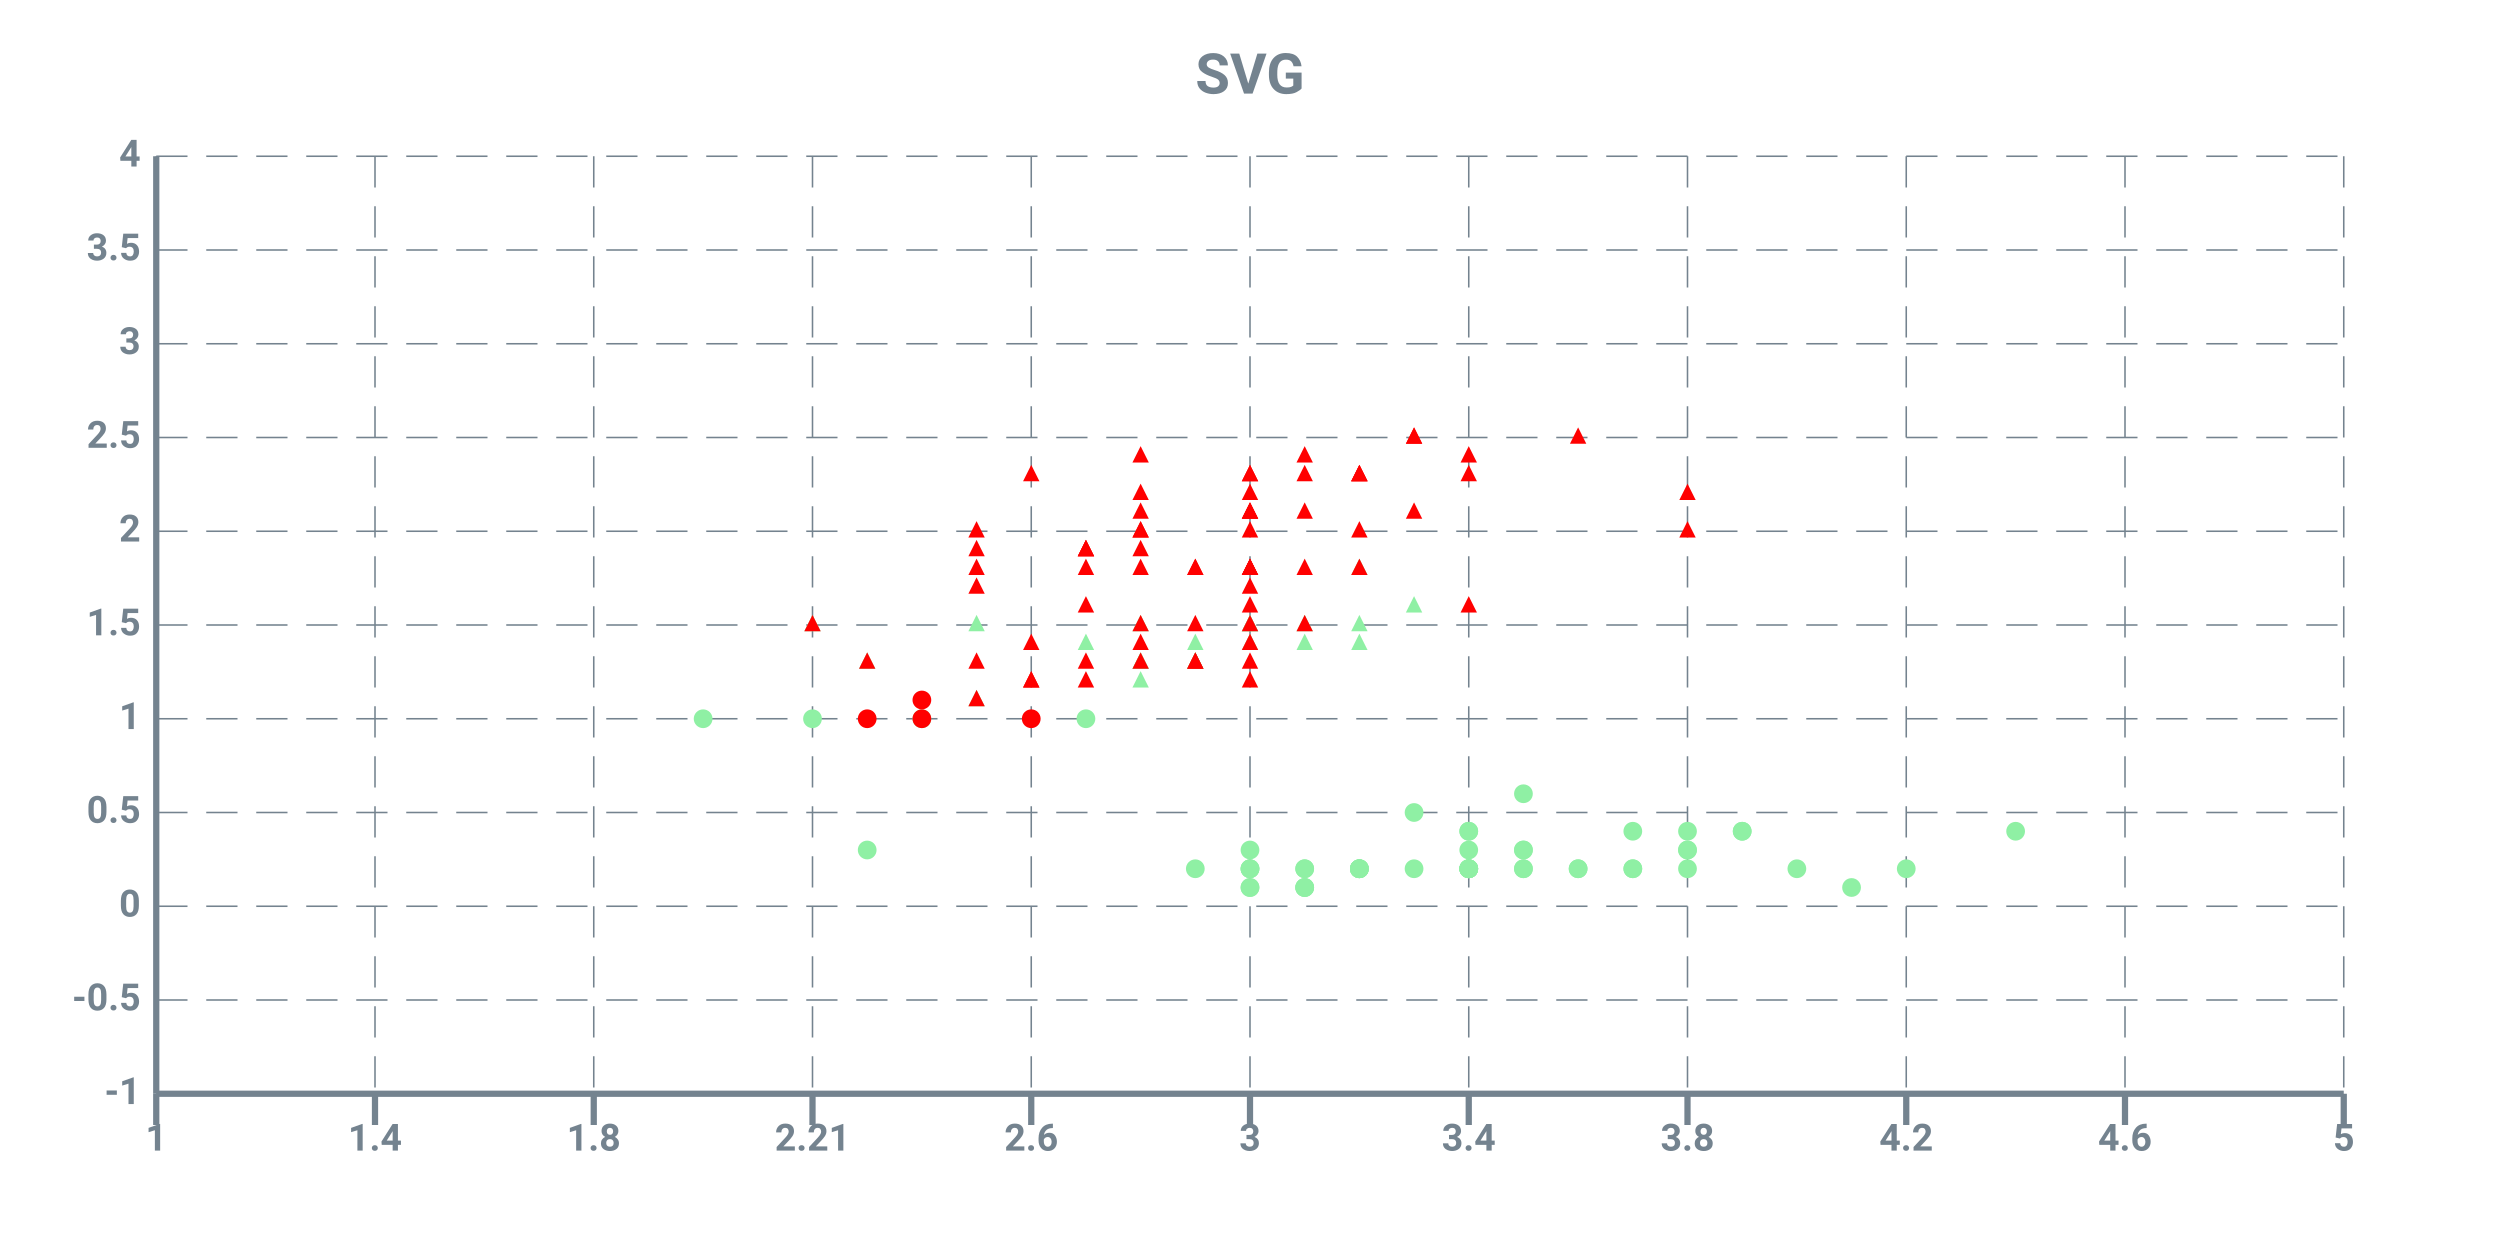
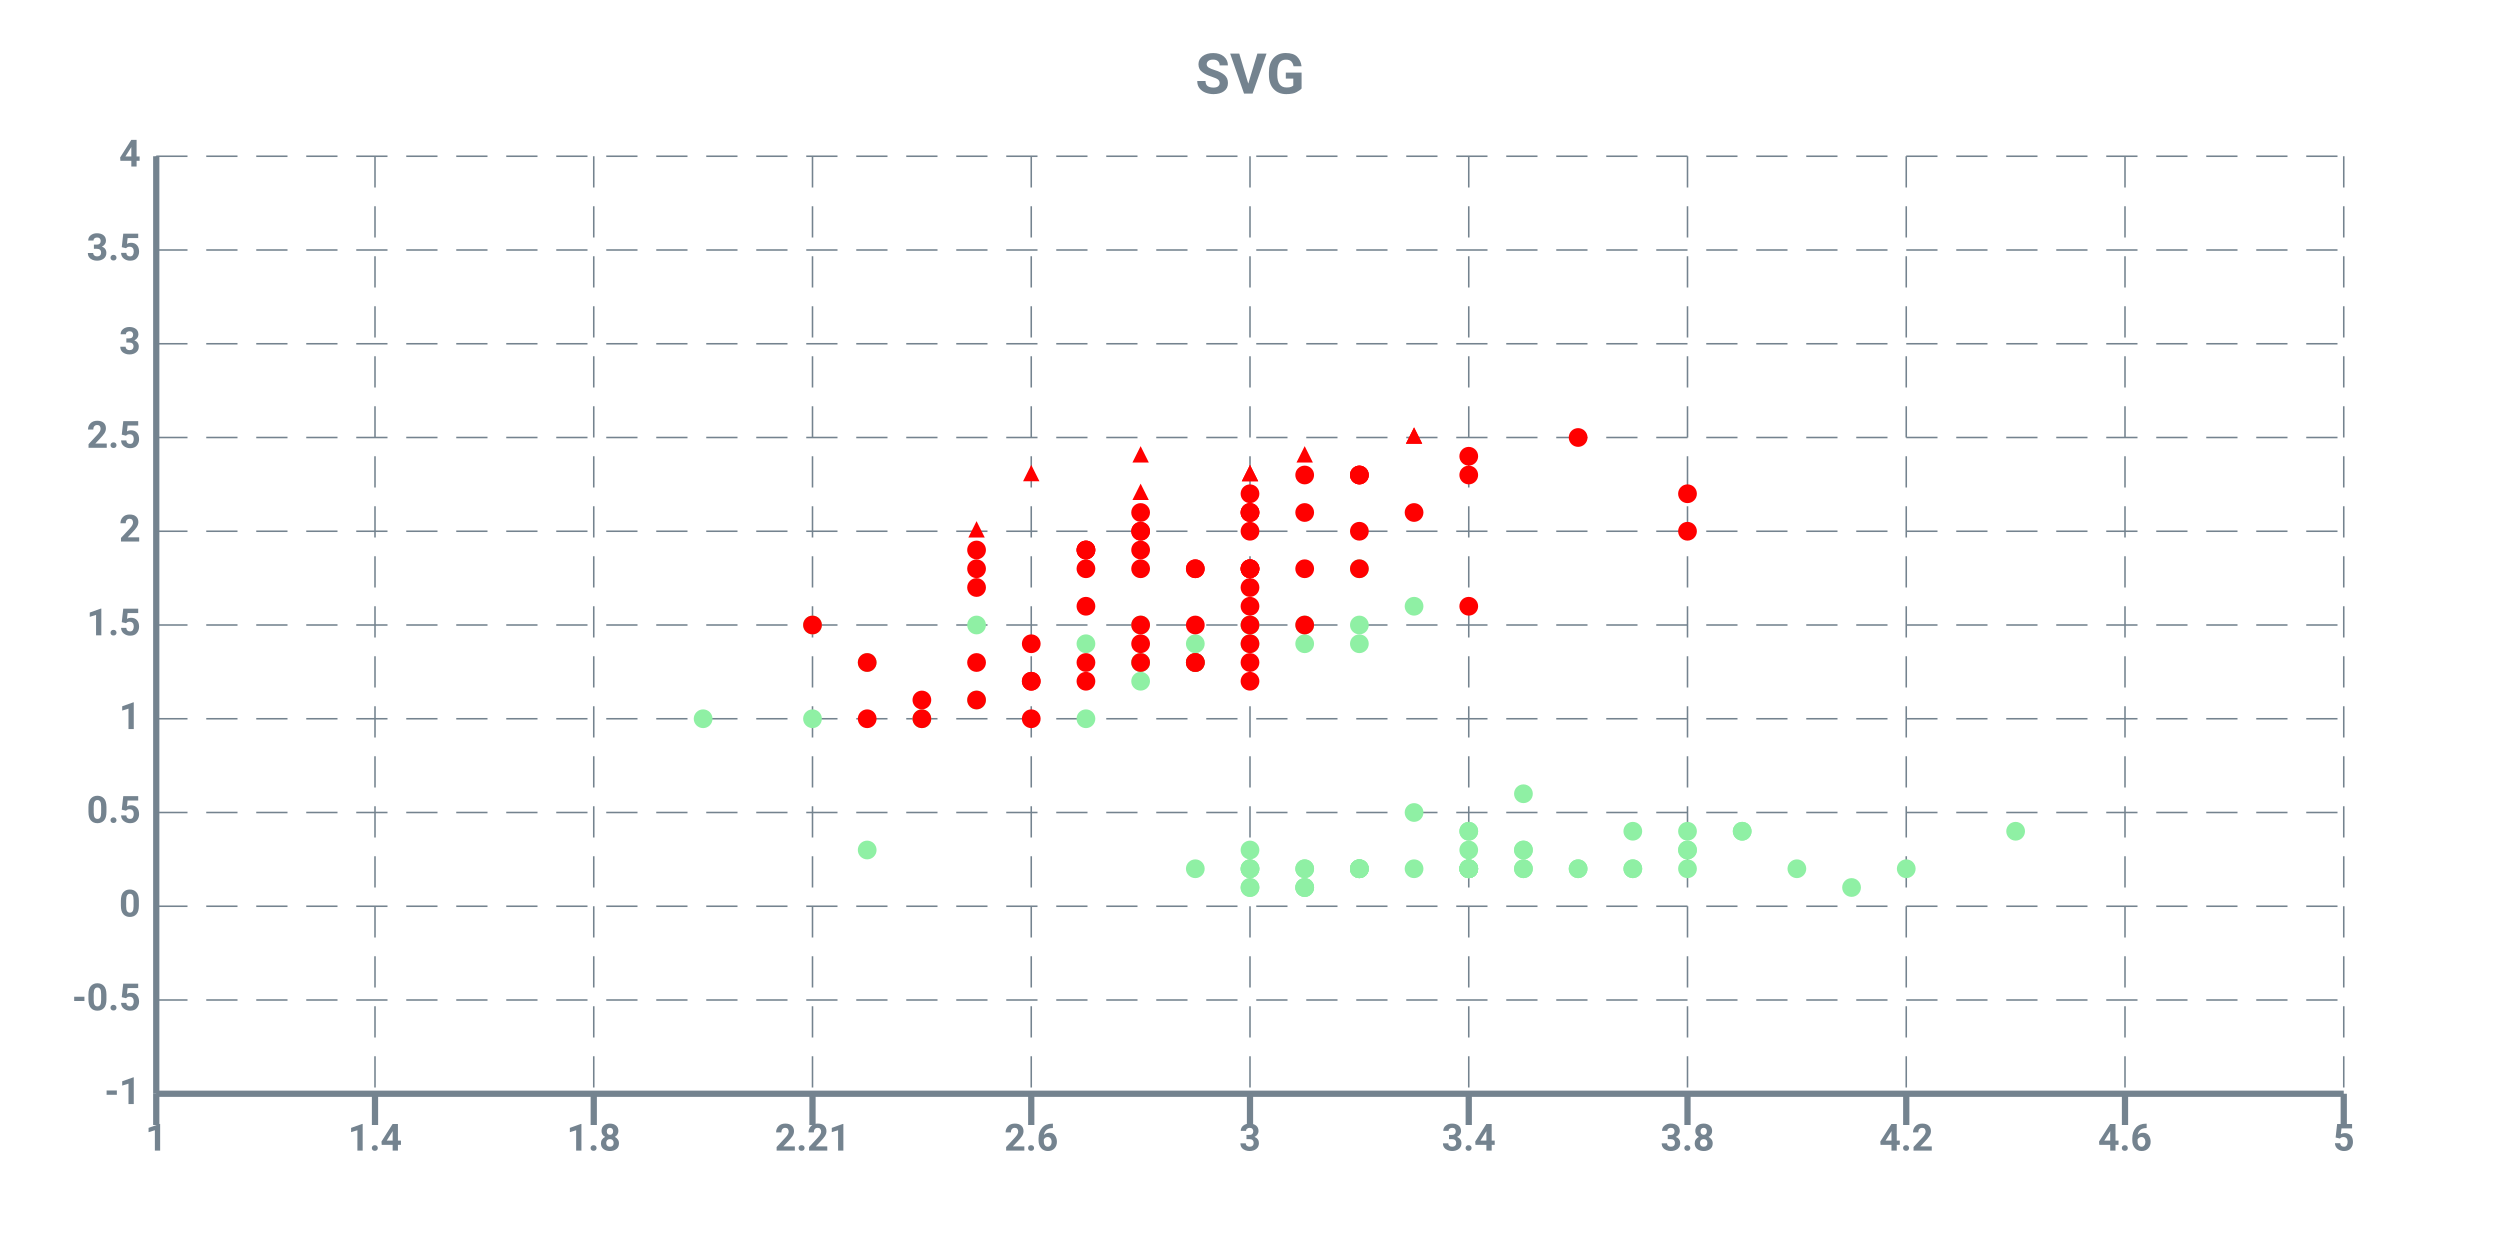
<svg xmlns="http://www.w3.org/2000/svg" width="100%" height="100%" viewBox="0 0 800 400" preserveAspectRatio="xMidYMid meet">
  <text x="400" y="25" font-family="-apple-system, system-ui, BlinkMacSystemFont, Roboto" dominant-baseline="middle" text-anchor="middle" font-size="18" fill="#74838f" font-weight="700">
    SVG
  </text>
  <text x="45" font-family="-apple-system, system-ui, BlinkMacSystemFont, Roboto" y="50" dominant-baseline="middle" text-anchor="end" font-size="12" fill="#74838f" font-weight="bold">
    4
    
  </text>
  <text x="50" font-family="-apple-system, system-ui, BlinkMacSystemFont, Roboto" y="360" dominant-baseline="hanging" text-anchor="middle" font-size="12" fill="#74838f" font-weight="bold">
  1
  </text>
  <path stroke="#74838f" stroke-width="2.0" d="M 50 350 L 50 360" />
  <path stroke="#74838f" stroke-dasharray="10 6" stroke-width="0.5" d="M 50 50 L 50 350" />
  <path stroke="#74838f" stroke-dasharray="10 6" stroke-width="0.5" d="M 50 50 L 750 50" />
  <path stroke="#74838f" stroke-width="2" fill="none" d="M 50 50 L 50 350" />
  <text x="45" font-family="-apple-system, system-ui, BlinkMacSystemFont, Roboto" y="80" dominant-baseline="middle" text-anchor="end" font-size="12" fill="#74838f" font-weight="bold">
    3.5
    
  </text>
  <text x="120" font-family="-apple-system, system-ui, BlinkMacSystemFont, Roboto" y="360" dominant-baseline="hanging" text-anchor="middle" font-size="12" fill="#74838f" font-weight="bold">
  1.4
  </text>
  <path stroke="#74838f" stroke-width="2.0" d="M 120 350 L 120 360" />
  <path stroke="#74838f" stroke-dasharray="10 6" stroke-width="0.5" d="M 120 50 L 120 350" />
  <path stroke="#74838f" stroke-dasharray="10 6" stroke-width="0.5" d="M 50 80 L 750 80" />
  <text x="45" font-family="-apple-system, system-ui, BlinkMacSystemFont, Roboto" y="110" dominant-baseline="middle" text-anchor="end" font-size="12" fill="#74838f" font-weight="bold">
    3
    
  </text>
  <text x="190" font-family="-apple-system, system-ui, BlinkMacSystemFont, Roboto" y="360" dominant-baseline="hanging" text-anchor="middle" font-size="12" fill="#74838f" font-weight="bold">
  1.8
  </text>
  <path stroke="#74838f" stroke-width="2.0" d="M 190 350 L 190 360" />
  <path stroke="#74838f" stroke-dasharray="10 6" stroke-width="0.5" d="M 190 50 L 190 350" />
  <path stroke="#74838f" stroke-dasharray="10 6" stroke-width="0.5" d="M 50 110 L 750 110" />
  <text x="45" font-family="-apple-system, system-ui, BlinkMacSystemFont, Roboto" y="140" dominant-baseline="middle" text-anchor="end" font-size="12" fill="#74838f" font-weight="bold">
    2.5
    
  </text>
  <text x="260" font-family="-apple-system, system-ui, BlinkMacSystemFont, Roboto" y="360" dominant-baseline="hanging" text-anchor="middle" font-size="12" fill="#74838f" font-weight="bold">
  2.21
  </text>
  <path stroke="#74838f" stroke-width="2.0" d="M 260 350 L 260 360" />
  <path stroke="#74838f" stroke-dasharray="10 6" stroke-width="0.5" d="M 260 50 L 260 350" />
  <path stroke="#74838f" stroke-dasharray="10 6" stroke-width="0.5" d="M 50 140 L 750 140" />
  <text x="45" font-family="-apple-system, system-ui, BlinkMacSystemFont, Roboto" y="170" dominant-baseline="middle" text-anchor="end" font-size="12" fill="#74838f" font-weight="bold">
    2
    
  </text>
  <text x="330" font-family="-apple-system, system-ui, BlinkMacSystemFont, Roboto" y="360" dominant-baseline="hanging" text-anchor="middle" font-size="12" fill="#74838f" font-weight="bold">
  2.6
  </text>
  <path stroke="#74838f" stroke-width="2.0" d="M 330 350 L 330 360" />
  <path stroke="#74838f" stroke-dasharray="10 6" stroke-width="0.5" d="M 330 50 L 330 350" />
  <path stroke="#74838f" stroke-dasharray="10 6" stroke-width="0.5" d="M 50 170 L 750 170" />
  <text x="45" font-family="-apple-system, system-ui, BlinkMacSystemFont, Roboto" y="200" dominant-baseline="middle" text-anchor="end" font-size="12" fill="#74838f" font-weight="bold">
    1.5
    
  </text>
  <text x="400" font-family="-apple-system, system-ui, BlinkMacSystemFont, Roboto" y="360" dominant-baseline="hanging" text-anchor="middle" font-size="12" fill="#74838f" font-weight="bold">
  3
  </text>
  <path stroke="#74838f" stroke-width="2.0" d="M 400 350 L 400 360" />
  <path stroke="#74838f" stroke-dasharray="10 6" stroke-width="0.5" d="M 400 50 L 400 350" />
  <path stroke="#74838f" stroke-dasharray="10 6" stroke-width="0.5" d="M 50 200 L 750 200" />
  <text x="45" font-family="-apple-system, system-ui, BlinkMacSystemFont, Roboto" y="230" dominant-baseline="middle" text-anchor="end" font-size="12" fill="#74838f" font-weight="bold">
    1
    
  </text>
  <text x="470" font-family="-apple-system, system-ui, BlinkMacSystemFont, Roboto" y="360" dominant-baseline="hanging" text-anchor="middle" font-size="12" fill="#74838f" font-weight="bold">
  3.4
  </text>
  <path stroke="#74838f" stroke-width="2.0" d="M 470 350 L 470 360" />
  <path stroke="#74838f" stroke-dasharray="10 6" stroke-width="0.5" d="M 470 50 L 470 350" />
  <path stroke="#74838f" stroke-dasharray="10 6" stroke-width="0.5" d="M 50 230 L 750 230" />
  <text x="45" font-family="-apple-system, system-ui, BlinkMacSystemFont, Roboto" y="260" dominant-baseline="middle" text-anchor="end" font-size="12" fill="#74838f" font-weight="bold">
    0.5
    
  </text>
  <text x="540" font-family="-apple-system, system-ui, BlinkMacSystemFont, Roboto" y="360" dominant-baseline="hanging" text-anchor="middle" font-size="12" fill="#74838f" font-weight="bold">
  3.8
  </text>
  <path stroke="#74838f" stroke-width="2.0" d="M 540 350 L 540 360" />
  <path stroke="#74838f" stroke-dasharray="10 6" stroke-width="0.5" d="M 540 50 L 540 350" />
  <path stroke="#74838f" stroke-dasharray="10 6" stroke-width="0.5" d="M 50 260 L 750 260" />
  <text x="45" font-family="-apple-system, system-ui, BlinkMacSystemFont, Roboto" y="290" dominant-baseline="middle" text-anchor="end" font-size="12" fill="#74838f" font-weight="bold">
    0
    
  </text>
  <text x="610" font-family="-apple-system, system-ui, BlinkMacSystemFont, Roboto" y="360" dominant-baseline="hanging" text-anchor="middle" font-size="12" fill="#74838f" font-weight="bold">
  4.2
  </text>
  <path stroke="#74838f" stroke-width="2.0" d="M 610 350 L 610 360" />
  <path stroke="#74838f" stroke-dasharray="10 6" stroke-width="0.5" d="M 610 50 L 610 350" />
  <path stroke="#74838f" stroke-dasharray="10 6" stroke-width="0.5" d="M 50 290 L 750 290" />
  <text x="45" font-family="-apple-system, system-ui, BlinkMacSystemFont, Roboto" y="320" dominant-baseline="middle" text-anchor="end" font-size="12" fill="#74838f" font-weight="bold">
    -0.5
    
  </text>
  <text x="680" font-family="-apple-system, system-ui, BlinkMacSystemFont, Roboto" y="360" dominant-baseline="hanging" text-anchor="middle" font-size="12" fill="#74838f" font-weight="bold">
  4.6
  </text>
  <path stroke="#74838f" stroke-width="2.0" d="M 680 350 L 680 360" />
  <path stroke="#74838f" stroke-dasharray="10 6" stroke-width="0.5" d="M 680 50 L 680 350" />
  <path stroke="#74838f" stroke-dasharray="10 6" stroke-width="0.5" d="M 50 320 L 750 320" />
  <text x="45" font-family="-apple-system, system-ui, BlinkMacSystemFont, Roboto" y="350" dominant-baseline="middle" text-anchor="end" font-size="12" fill="#74838f" font-weight="bold">
    -1
    
  </text>
  <text x="750" font-family="-apple-system, system-ui, BlinkMacSystemFont, Roboto" y="360" dominant-baseline="hanging" text-anchor="middle" font-size="12" fill="#74838f" font-weight="bold">
  5
  </text>
  <path stroke="#74838f" stroke-width="2.0" d="M 750 350 L 750 360" />
  <path stroke="#74838f" stroke-dasharray="10 6" stroke-width="0.5" d="M 750 50 L 750 350" />
  <path stroke="#74838f" stroke-dasharray="10 6" stroke-width="0.5" d="M 50 350 L 750 350" />
  <path stroke="#74838f" stroke-width="2" fill="none" d="M 50 350 L 750 350" />
  <g stroke="#8ff0a4" stroke-width="2" fill="#8ff0a4">
    <circle cx="400" cy="278" r="2" />
  </g>
  <g stroke="#8ff0a4" stroke-width="2" fill="#8ff0a4">
    <circle cx="435" cy="278" r="2" />
  </g>
  <g stroke="#8ff0a4" stroke-width="2" fill="#8ff0a4">
    <circle cx="417.5" cy="278" r="2" />
  </g>
  <g stroke="#8ff0a4" stroke-width="2" fill="#8ff0a4">
    <circle cx="505" cy="278" r="2" />
  </g>
  <g stroke="#8ff0a4" stroke-width="2" fill="#8ff0a4">
    <circle cx="557.5" cy="266" r="2" />
  </g>
  <g stroke="#8ff0a4" stroke-width="2" fill="#8ff0a4">
    <circle cx="470" cy="272" r="2" />
  </g>
  <g stroke="#8ff0a4" stroke-width="2" fill="#8ff0a4">
    <circle cx="470" cy="278" r="2" />
  </g>
  <g stroke="#8ff0a4" stroke-width="2" fill="#8ff0a4">
    <circle cx="382.5" cy="278" r="2" />
  </g>
  <g stroke="#8ff0a4" stroke-width="2" fill="#8ff0a4">
    <circle cx="417.5" cy="284" r="2" />
  </g>
  <g stroke="#8ff0a4" stroke-width="2" fill="#8ff0a4">
    <circle cx="522.5" cy="278" r="2" />
  </g>
  <g stroke="#8ff0a4" stroke-width="2" fill="#8ff0a4">
    <circle cx="470" cy="278" r="2" />
  </g>
  <g stroke="#8ff0a4" stroke-width="2" fill="#8ff0a4">
    <circle cx="400" cy="284" r="2" />
  </g>
  <g stroke="#8ff0a4" stroke-width="2" fill="#8ff0a4">
    <circle cx="400" cy="284" r="2" />
  </g>
  <g stroke="#8ff0a4" stroke-width="2" fill="#8ff0a4">
    <circle cx="575" cy="278" r="2" />
  </g>
  <g stroke="#8ff0a4" stroke-width="2" fill="#8ff0a4">
    <circle cx="645" cy="266" r="2" />
  </g>
  <g stroke="#8ff0a4" stroke-width="2" fill="#8ff0a4">
    <circle cx="557.5" cy="266" r="2" />
  </g>
  <g stroke="#8ff0a4" stroke-width="2" fill="#8ff0a4">
    <circle cx="487.5" cy="272" r="2" />
  </g>
  <g stroke="#8ff0a4" stroke-width="2" fill="#8ff0a4">
    <circle cx="540" cy="272" r="2" />
  </g>
  <g stroke="#8ff0a4" stroke-width="2" fill="#8ff0a4">
    <circle cx="540" cy="272" r="2" />
  </g>
  <g stroke="#8ff0a4" stroke-width="2" fill="#8ff0a4">
    <circle cx="470" cy="278" r="2" />
  </g>
  <g stroke="#8ff0a4" stroke-width="2" fill="#8ff0a4">
    <circle cx="522.5" cy="266" r="2" />
  </g>
  <g stroke="#8ff0a4" stroke-width="2" fill="#8ff0a4">
    <circle cx="505" cy="278" r="2" />
  </g>
  <g stroke="#8ff0a4" stroke-width="2" fill="#8ff0a4">
    <circle cx="452.5" cy="260" r="2" />
  </g>
  <g stroke="#8ff0a4" stroke-width="2" fill="#8ff0a4">
    <circle cx="470" cy="278" r="2" />
  </g>
  <g stroke="#8ff0a4" stroke-width="2" fill="#8ff0a4">
    <circle cx="400" cy="278" r="2" />
  </g>
  <g stroke="#8ff0a4" stroke-width="2" fill="#8ff0a4">
    <circle cx="470" cy="266" r="2" />
  </g>
  <g stroke="#8ff0a4" stroke-width="2" fill="#8ff0a4">
    <circle cx="487.5" cy="278" r="2" />
  </g>
  <g stroke="#8ff0a4" stroke-width="2" fill="#8ff0a4">
    <circle cx="470" cy="278" r="2" />
  </g>
  <g stroke="#8ff0a4" stroke-width="2" fill="#8ff0a4">
    <circle cx="435" cy="278" r="2" />
  </g>
  <g stroke="#8ff0a4" stroke-width="2" fill="#8ff0a4">
    <circle cx="417.5" cy="278" r="2" />
  </g>
  <g stroke="#8ff0a4" stroke-width="2" fill="#8ff0a4">
    <circle cx="470" cy="266" r="2" />
  </g>
  <g stroke="#8ff0a4" stroke-width="2" fill="#8ff0a4">
    <circle cx="592.5" cy="284" r="2" />
  </g>
  <g stroke="#8ff0a4" stroke-width="2" fill="#8ff0a4">
    <circle cx="610" cy="278" r="2" />
  </g>
  <g stroke="#8ff0a4" stroke-width="2" fill="#8ff0a4">
    <circle cx="417.5" cy="284" r="2" />
  </g>
  <g stroke="#8ff0a4" stroke-width="2" fill="#8ff0a4">
    <circle cx="435" cy="278" r="2" />
  </g>
  <g stroke="#8ff0a4" stroke-width="2" fill="#8ff0a4">
    <circle cx="487.5" cy="278" r="2" />
  </g>
  <g stroke="#8ff0a4" stroke-width="2" fill="#8ff0a4">
    <circle cx="417.5" cy="284" r="2" />
  </g>
  <g stroke="#8ff0a4" stroke-width="2" fill="#8ff0a4">
    <circle cx="400" cy="278" r="2" />
  </g>
  <g stroke="#8ff0a4" stroke-width="2" fill="#8ff0a4">
    <circle cx="470" cy="278" r="2" />
  </g>
  <g stroke="#8ff0a4" stroke-width="2" fill="#8ff0a4">
    <circle cx="487.5" cy="272" r="2" />
  </g>
  <g stroke="#8ff0a4" stroke-width="2" fill="#8ff0a4">
    <circle cx="277.5" cy="272" r="2" />
  </g>
  <g stroke="#8ff0a4" stroke-width="2" fill="#8ff0a4">
    <circle cx="435" cy="278" r="2" />
  </g>
  <g stroke="#8ff0a4" stroke-width="2" fill="#8ff0a4">
    <circle cx="487.5" cy="254" r="2" />
  </g>
  <g stroke="#8ff0a4" stroke-width="2" fill="#8ff0a4">
    <circle cx="540" cy="266" r="2" />
  </g>
  <g stroke="#8ff0a4" stroke-width="2" fill="#8ff0a4">
    <circle cx="400" cy="272" r="2" />
  </g>
  <g stroke="#8ff0a4" stroke-width="2" fill="#8ff0a4">
    <circle cx="540" cy="278" r="2" />
  </g>
  <g stroke="#8ff0a4" stroke-width="2" fill="#8ff0a4">
    <circle cx="435" cy="278" r="2" />
  </g>
  <g stroke="#8ff0a4" stroke-width="2" fill="#8ff0a4">
    <circle cx="522.5" cy="278" r="2" />
  </g>
  <g stroke="#8ff0a4" stroke-width="2" fill="#8ff0a4">
    <circle cx="452.5" cy="278" r="2" />
  </g>
  <g stroke="#8ff0a4" stroke-width="2" fill="#8ff0a4">
-     <polygon points="434, 207 436, 207, 435, 205" />
-   </g>
-   <g stroke="#8ff0a4" stroke-width="2" fill="#8ff0a4">
-     <polygon points="434, 201 436, 201, 435, 199" />
-   </g>
-   <g stroke="#8ff0a4" stroke-width="2" fill="#8ff0a4">
-     <polygon points="416.5, 201 418.5, 201, 417.5, 199" />
-   </g>
-   <g stroke="#8ff0a4" stroke-width="2" fill="#8ff0a4">
-     <polygon points="276.5, 213 278.5, 213, 277.5, 211" />
-   </g>
-   <g stroke="#8ff0a4" stroke-width="2" fill="#8ff0a4">
-     <polygon points="364, 201 366, 201, 365, 199" />
-   </g>
-   <g stroke="#8ff0a4" stroke-width="2" fill="#8ff0a4">
-     <polygon points="364, 213 366, 213, 365, 211" />
-   </g>
-   <g stroke="#8ff0a4" stroke-width="2" fill="#8ff0a4">
-     <polygon points="451.5, 195 453.5, 195, 452.5, 193" />
+     <circle cx="435" cy="206" r="2" />
+   </g>
+   <g stroke="#8ff0a4" stroke-width="2" fill="#8ff0a4">
+     <circle cx="435" cy="200" r="2" />
+   </g>
+   <g stroke="#8ff0a4" stroke-width="2" fill="#8ff0a4">
+     <circle cx="417.5" cy="200" r="2" />
+   </g>
+   <g stroke="#8ff0a4" stroke-width="2" fill="#8ff0a4">
+     <circle cx="277.5" cy="212" r="2" />
+   </g>
+   <g stroke="#8ff0a4" stroke-width="2" fill="#8ff0a4">
+     <circle cx="365" cy="200" r="2" />
+   </g>
+   <g stroke="#8ff0a4" stroke-width="2" fill="#8ff0a4">
+     <circle cx="365" cy="212" r="2" />
+   </g>
+   <g stroke="#8ff0a4" stroke-width="2" fill="#8ff0a4">
+     <circle cx="452.5" cy="194" r="2" />
  </g>
  <g stroke="#8ff0a4" stroke-width="2" fill="#8ff0a4">
    <circle cx="295" cy="230" r="2" />
  </g>
  <g stroke="#8ff0a4" stroke-width="2" fill="#8ff0a4">
-     <polygon points="381.5, 213 383.5, 213, 382.5, 211" />
-   </g>
-   <g stroke="#8ff0a4" stroke-width="2" fill="#8ff0a4">
-     <polygon points="346.5, 207 348.5, 207, 347.5, 205" />
+     <circle cx="382.5" cy="212" r="2" />
+   </g>
+   <g stroke="#8ff0a4" stroke-width="2" fill="#8ff0a4">
+     <circle cx="347.5" cy="206" r="2" />
  </g>
  <g stroke="#8ff0a4" stroke-width="2" fill="#8ff0a4">
    <circle cx="225" cy="230" r="2" />
  </g>
  <g stroke="#8ff0a4" stroke-width="2" fill="#8ff0a4">
-     <polygon points="399, 201 401, 201, 400, 199" />
+     <circle cx="400" cy="200" r="2" />
  </g>
  <g stroke="#8ff0a4" stroke-width="2" fill="#8ff0a4">
    <circle cx="260" cy="230" r="2" />
  </g>
  <g stroke="#8ff0a4" stroke-width="2" fill="#8ff0a4">
-     <polygon points="381.5, 207 383.5, 207, 382.5, 205" />
-   </g>
-   <g stroke="#8ff0a4" stroke-width="2" fill="#8ff0a4">
-     <polygon points="381.5, 213 383.5, 213, 382.5, 211" />
-   </g>
-   <g stroke="#8ff0a4" stroke-width="2" fill="#8ff0a4">
-     <polygon points="416.5, 207 418.5, 207, 417.5, 205" />
-   </g>
-   <g stroke="#8ff0a4" stroke-width="2" fill="#8ff0a4">
-     <polygon points="399, 201 401, 201, 400, 199" />
+     <circle cx="382.5" cy="206" r="2" />
+   </g>
+   <g stroke="#8ff0a4" stroke-width="2" fill="#8ff0a4">
+     <circle cx="382.5" cy="212" r="2" />
+   </g>
+   <g stroke="#8ff0a4" stroke-width="2" fill="#8ff0a4">
+     <circle cx="417.5" cy="206" r="2" />
+   </g>
+   <g stroke="#8ff0a4" stroke-width="2" fill="#8ff0a4">
+     <circle cx="400" cy="200" r="2" />
  </g>
  <g stroke="#8ff0a4" stroke-width="2" fill="#8ff0a4">
    <circle cx="347.5" cy="230" r="2" />
  </g>
  <g stroke="#8ff0a4" stroke-width="2" fill="#8ff0a4">
-     <polygon points="259, 201 261, 201, 260, 199" />
-   </g>
-   <g stroke="#8ff0a4" stroke-width="2" fill="#8ff0a4">
-     <polygon points="311.5, 225 313.5, 225, 312.5, 223" />
-   </g>
-   <g stroke="#8ff0a4" stroke-width="2" fill="#8ff0a4">
-     <polygon points="434, 183 436, 183, 435, 181" />
-   </g>
-   <g stroke="#8ff0a4" stroke-width="2" fill="#8ff0a4">
-     <polygon points="364, 213 366, 213, 365, 211" />
-   </g>
-   <g stroke="#8ff0a4" stroke-width="2" fill="#8ff0a4">
-     <polygon points="311.5, 201 313.5, 201, 312.5, 199" />
-   </g>
-   <g stroke="#8ff0a4" stroke-width="2" fill="#8ff0a4">
-     <polygon points="364, 219 366, 219, 365, 217" />
-   </g>
-   <g stroke="#8ff0a4" stroke-width="2" fill="#8ff0a4">
-     <polygon points="381.5, 213 383.5, 213, 382.5, 211" />
-   </g>
-   <g stroke="#8ff0a4" stroke-width="2" fill="#8ff0a4">
-     <polygon points="399, 207 401, 207, 400, 205" />
-   </g>
-   <g stroke="red" stroke-width="2" fill="red">
-     <polygon points="364, 207 366, 207, 365, 205" />
-   </g>
-   <g stroke="red" stroke-width="2" fill="red">
-     <polygon points="399, 189 401, 189, 400, 187" />
-   </g>
-   <g stroke="red" stroke-width="2" fill="red">
-     <polygon points="381.5, 201 383.5, 201, 382.5, 199" />
+     <circle cx="260" cy="200" r="2" />
+   </g>
+   <g stroke="#8ff0a4" stroke-width="2" fill="#8ff0a4">
+     <circle cx="312.5" cy="224" r="2" />
+   </g>
+   <g stroke="#8ff0a4" stroke-width="2" fill="#8ff0a4">
+     <circle cx="435" cy="182" r="2" />
+   </g>
+   <g stroke="#8ff0a4" stroke-width="2" fill="#8ff0a4">
+     <circle cx="365" cy="212" r="2" />
+   </g>
+   <g stroke="#8ff0a4" stroke-width="2" fill="#8ff0a4">
+     <circle cx="312.5" cy="200" r="2" />
+   </g>
+   <g stroke="#8ff0a4" stroke-width="2" fill="#8ff0a4">
+     <circle cx="365" cy="218" r="2" />
+   </g>
+   <g stroke="#8ff0a4" stroke-width="2" fill="#8ff0a4">
+     <circle cx="382.5" cy="212" r="2" />
+   </g>
+   <g stroke="#8ff0a4" stroke-width="2" fill="#8ff0a4">
+     <circle cx="400" cy="206" r="2" />
+   </g>
+   <g stroke="red" stroke-width="2" fill="red">
+     <circle cx="365" cy="206" r="2" />
+   </g>
+   <g stroke="red" stroke-width="2" fill="red">
+     <circle cx="400" cy="188" r="2" />
+   </g>
+   <g stroke="red" stroke-width="2" fill="red">
+     <circle cx="382.5" cy="200" r="2" />
  </g>
  <g stroke="red" stroke-width="2" fill="red">
    <circle cx="330" cy="230" r="2" />
  </g>
  <g stroke="red" stroke-width="2" fill="red">
    <circle cx="295" cy="224" r="2" />
  </g>
  <g stroke="red" stroke-width="2" fill="red">
    <circle cx="295" cy="230" r="2" />
  </g>
  <g stroke="red" stroke-width="2" fill="red">
-     <polygon points="346.5, 219 348.5, 219, 347.5, 217" />
-   </g>
-   <g stroke="red" stroke-width="2" fill="red">
-     <polygon points="346.5, 195 348.5, 195, 347.5, 193" />
-   </g>
-   <g stroke="red" stroke-width="2" fill="red">
-     <polygon points="399, 201 401, 201, 400, 199" />
-   </g>
-   <g stroke="red" stroke-width="2" fill="red">
-     <polygon points="469, 195 471, 195, 470, 193" />
-   </g>
-   <g stroke="red" stroke-width="2" fill="red">
-     <polygon points="416.5, 201 418.5, 201, 417.5, 199" />
-   </g>
-   <g stroke="red" stroke-width="2" fill="red">
-     <polygon points="276.5, 213 278.5, 213, 277.5, 211" />
-   </g>
-   <g stroke="red" stroke-width="2" fill="red">
-     <polygon points="399, 213 401, 213, 400, 211" />
-   </g>
-   <g stroke="red" stroke-width="2" fill="red">
-     <polygon points="311.5, 213 313.5, 213, 312.5, 211" />
-   </g>
-   <g stroke="red" stroke-width="2" fill="red">
-     <polygon points="329, 219 331, 219, 330, 217" />
-   </g>
-   <g stroke="red" stroke-width="2" fill="red">
-     <polygon points="399, 207 401, 207, 400, 205" />
-   </g>
-   <g stroke="red" stroke-width="2" fill="red">
-     <polygon points="329, 219 331, 219, 330, 217" />
+     <circle cx="347.5" cy="218" r="2" />
+   </g>
+   <g stroke="red" stroke-width="2" fill="red">
+     <circle cx="347.5" cy="194" r="2" />
+   </g>
+   <g stroke="red" stroke-width="2" fill="red">
+     <circle cx="400" cy="200" r="2" />
+   </g>
+   <g stroke="red" stroke-width="2" fill="red">
+     <circle cx="470" cy="194" r="2" />
+   </g>
+   <g stroke="red" stroke-width="2" fill="red">
+     <circle cx="417.5" cy="200" r="2" />
+   </g>
+   <g stroke="red" stroke-width="2" fill="red">
+     <circle cx="277.5" cy="212" r="2" />
+   </g>
+   <g stroke="red" stroke-width="2" fill="red">
+     <circle cx="400" cy="212" r="2" />
+   </g>
+   <g stroke="red" stroke-width="2" fill="red">
+     <circle cx="312.5" cy="212" r="2" />
+   </g>
+   <g stroke="red" stroke-width="2" fill="red">
+     <circle cx="330" cy="218" r="2" />
+   </g>
+   <g stroke="red" stroke-width="2" fill="red">
+     <circle cx="400" cy="206" r="2" />
+   </g>
+   <g stroke="red" stroke-width="2" fill="red">
+     <circle cx="330" cy="218" r="2" />
  </g>
  <g stroke="red" stroke-width="2" fill="red">
    <circle cx="277.5" cy="230" r="2" />
  </g>
  <g stroke="red" stroke-width="2" fill="red">
-     <polygon points="346.5, 213 348.5, 213, 347.5, 211" />
-   </g>
-   <g stroke="red" stroke-width="2" fill="red">
-     <polygon points="399, 219 401, 219, 400, 217" />
-   </g>
-   <g stroke="red" stroke-width="2" fill="red">
-     <polygon points="381.5, 213 383.5, 213, 382.5, 211" />
-   </g>
-   <g stroke="red" stroke-width="2" fill="red">
-     <polygon points="381.5, 213 383.5, 213, 382.5, 211" />
-   </g>
-   <g stroke="red" stroke-width="2" fill="red">
-     <polygon points="311.5, 225 313.5, 225, 312.5, 223" />
-   </g>
-   <g stroke="red" stroke-width="2" fill="red">
-     <polygon points="364, 213 366, 213, 365, 211" />
+     <circle cx="347.5" cy="212" r="2" />
+   </g>
+   <g stroke="red" stroke-width="2" fill="red">
+     <circle cx="400" cy="218" r="2" />
+   </g>
+   <g stroke="red" stroke-width="2" fill="red">
+     <circle cx="382.5" cy="212" r="2" />
+   </g>
+   <g stroke="red" stroke-width="2" fill="red">
+     <circle cx="382.5" cy="212" r="2" />
+   </g>
+   <g stroke="red" stroke-width="2" fill="red">
+     <circle cx="312.5" cy="224" r="2" />
+   </g>
+   <g stroke="red" stroke-width="2" fill="red">
+     <circle cx="365" cy="212" r="2" />
  </g>
  <g stroke="red" stroke-width="2" fill="red">
    <polygon points="451.5, 141 453.5, 141, 452.5, 139" />
  </g>
  <g stroke="red" stroke-width="2" fill="red">
-     <polygon points="346.5, 177 348.5, 177, 347.5, 175" />
-   </g>
-   <g stroke="red" stroke-width="2" fill="red">
-     <polygon points="399, 165 401, 165, 400, 163" />
-   </g>
-   <g stroke="red" stroke-width="2" fill="red">
-     <polygon points="381.5, 183 383.5, 183, 382.5, 181" />
-   </g>
-   <g stroke="red" stroke-width="2" fill="red">
-     <polygon points="399, 159 401, 159, 400, 157" />
-   </g>
-   <g stroke="red" stroke-width="2" fill="red">
-     <polygon points="399, 165 401, 165, 400, 163" />
-   </g>
-   <g stroke="red" stroke-width="2" fill="red">
-     <polygon points="311.5, 189 313.5, 189, 312.5, 187" />
-   </g>
-   <g stroke="red" stroke-width="2" fill="red">
-     <polygon points="381.5, 183 383.5, 183, 382.5, 181" />
-   </g>
-   <g stroke="red" stroke-width="2" fill="red">
-     <polygon points="311.5, 183 313.5, 183, 312.5, 181" />
-   </g>
-   <g stroke="red" stroke-width="2" fill="red">
-     <polygon points="504, 141 506, 141, 505, 139" />
-   </g>
-   <g stroke="red" stroke-width="2" fill="red">
-     <polygon points="434, 171 436, 171, 435, 169" />
-   </g>
-   <g stroke="red" stroke-width="2" fill="red">
-     <polygon points="346.5, 177 348.5, 177, 347.5, 175" />
-   </g>
-   <g stroke="red" stroke-width="2" fill="red">
-     <polygon points="399, 165 401, 165, 400, 163" />
+     <circle cx="347.5" cy="176" r="2" />
+   </g>
+   <g stroke="red" stroke-width="2" fill="red">
+     <circle cx="400" cy="164" r="2" />
+   </g>
+   <g stroke="red" stroke-width="2" fill="red">
+     <circle cx="382.5" cy="182" r="2" />
+   </g>
+   <g stroke="red" stroke-width="2" fill="red">
+     <circle cx="400" cy="158" r="2" />
+   </g>
+   <g stroke="red" stroke-width="2" fill="red">
+     <circle cx="400" cy="164" r="2" />
+   </g>
+   <g stroke="red" stroke-width="2" fill="red">
+     <circle cx="312.5" cy="188" r="2" />
+   </g>
+   <g stroke="red" stroke-width="2" fill="red">
+     <circle cx="382.5" cy="182" r="2" />
+   </g>
+   <g stroke="red" stroke-width="2" fill="red">
+     <circle cx="312.5" cy="182" r="2" />
+   </g>
+   <g stroke="red" stroke-width="2" fill="red">
+     <circle cx="505" cy="140" r="2" />
+   </g>
+   <g stroke="red" stroke-width="2" fill="red">
+     <circle cx="435" cy="170" r="2" />
+   </g>
+   <g stroke="red" stroke-width="2" fill="red">
+     <circle cx="347.5" cy="176" r="2" />
+   </g>
+   <g stroke="red" stroke-width="2" fill="red">
+     <circle cx="400" cy="164" r="2" />
  </g>
  <g stroke="red" stroke-width="2" fill="red">
    <polygon points="311.5, 171 313.5, 171, 312.5, 169" />
  </g>
  <g stroke="red" stroke-width="2" fill="red">
    <polygon points="364, 147 366, 147, 365, 145" />
  </g>
  <g stroke="red" stroke-width="2" fill="red">
-     <polygon points="434, 153 436, 153, 435, 151" />
-   </g>
-   <g stroke="red" stroke-width="2" fill="red">
-     <polygon points="399, 183 401, 183, 400, 181" />
-   </g>
-   <g stroke="red" stroke-width="2" fill="red">
-     <polygon points="539, 159 541, 159, 540, 157" />
+     <circle cx="435" cy="152" r="2" />
+   </g>
+   <g stroke="red" stroke-width="2" fill="red">
+     <circle cx="400" cy="182" r="2" />
+   </g>
+   <g stroke="red" stroke-width="2" fill="red">
+     <circle cx="540" cy="158" r="2" />
  </g>
  <g stroke="red" stroke-width="2" fill="red">
    <polygon points="329, 153 331, 153, 330, 151" />
  </g>
  <g stroke="red" stroke-width="2" fill="red">
-     <polygon points="259, 201 261, 201, 260, 199" />
-   </g>
-   <g stroke="red" stroke-width="2" fill="red">
-     <polygon points="434, 153 436, 153, 435, 151" />
-   </g>
-   <g stroke="red" stroke-width="2" fill="red">
-     <polygon points="364, 171 366, 171, 365, 169" />
-   </g>
-   <g stroke="red" stroke-width="2" fill="red">
-     <polygon points="364, 171 366, 171, 365, 169" />
-   </g>
-   <g stroke="red" stroke-width="2" fill="red">
-     <polygon points="346.5, 183 348.5, 183, 347.5, 181" />
-   </g>
-   <g stroke="red" stroke-width="2" fill="red">
-     <polygon points="451.5, 165 453.5, 165, 452.5, 163" />
-   </g>
-   <g stroke="red" stroke-width="2" fill="red">
-     <polygon points="434, 183 436, 183, 435, 181" />
-   </g>
-   <g stroke="red" stroke-width="2" fill="red">
-     <polygon points="364, 183 366, 183, 365, 181" />
-   </g>
-   <g stroke="red" stroke-width="2" fill="red">
-     <polygon points="399, 183 401, 183, 400, 181" />
-   </g>
-   <g stroke="red" stroke-width="2" fill="red">
-     <polygon points="364, 165 366, 165, 365, 163" />
-   </g>
-   <g stroke="red" stroke-width="2" fill="red">
-     <polygon points="399, 195 401, 195, 400, 193" />
-   </g>
-   <g stroke="red" stroke-width="2" fill="red">
-     <polygon points="364, 177 366, 177, 365, 175" />
-   </g>
-   <g stroke="red" stroke-width="2" fill="red">
-     <polygon points="539, 171 541, 171, 540, 169" />
+     <circle cx="260" cy="200" r="2" />
+   </g>
+   <g stroke="red" stroke-width="2" fill="red">
+     <circle cx="435" cy="152" r="2" />
+   </g>
+   <g stroke="red" stroke-width="2" fill="red">
+     <circle cx="365" cy="170" r="2" />
+   </g>
+   <g stroke="red" stroke-width="2" fill="red">
+     <circle cx="365" cy="170" r="2" />
+   </g>
+   <g stroke="red" stroke-width="2" fill="red">
+     <circle cx="347.5" cy="182" r="2" />
+   </g>
+   <g stroke="red" stroke-width="2" fill="red">
+     <circle cx="452.5" cy="164" r="2" />
+   </g>
+   <g stroke="red" stroke-width="2" fill="red">
+     <circle cx="435" cy="182" r="2" />
+   </g>
+   <g stroke="red" stroke-width="2" fill="red">
+     <circle cx="365" cy="182" r="2" />
+   </g>
+   <g stroke="red" stroke-width="2" fill="red">
+     <circle cx="400" cy="182" r="2" />
+   </g>
+   <g stroke="red" stroke-width="2" fill="red">
+     <circle cx="365" cy="164" r="2" />
+   </g>
+   <g stroke="red" stroke-width="2" fill="red">
+     <circle cx="400" cy="194" r="2" />
+   </g>
+   <g stroke="red" stroke-width="2" fill="red">
+     <circle cx="365" cy="176" r="2" />
+   </g>
+   <g stroke="red" stroke-width="2" fill="red">
+     <circle cx="540" cy="170" r="2" />
  </g>
  <g stroke="red" stroke-width="2" fill="red">
    <polygon points="364, 159 366, 159, 365, 157" />
  </g>
  <g stroke="red" stroke-width="2" fill="red">
-     <polygon points="364, 201 366, 201, 365, 199" />
-   </g>
-   <g stroke="red" stroke-width="2" fill="red">
-     <polygon points="329, 207 331, 207, 330, 205" />
+     <circle cx="365" cy="200" r="2" />
+   </g>
+   <g stroke="red" stroke-width="2" fill="red">
+     <circle cx="330" cy="206" r="2" />
  </g>
  <g stroke="red" stroke-width="2" fill="red">
    <polygon points="399, 153 401, 153, 400, 151" />
  </g>
  <g stroke="red" stroke-width="2" fill="red">
-     <polygon points="469, 147 471, 147, 470, 145" />
-   </g>
-   <g stroke="red" stroke-width="2" fill="red">
-     <polygon points="416.5, 183 418.5, 183, 417.5, 181" />
-   </g>
-   <g stroke="red" stroke-width="2" fill="red">
-     <polygon points="399, 183 401, 183, 400, 181" />
-   </g>
-   <g stroke="red" stroke-width="2" fill="red">
-     <polygon points="416.5, 165 418.5, 165, 417.5, 163" />
+     <circle cx="470" cy="146" r="2" />
+   </g>
+   <g stroke="red" stroke-width="2" fill="red">
+     <circle cx="417.5" cy="182" r="2" />
+   </g>
+   <g stroke="red" stroke-width="2" fill="red">
+     <circle cx="400" cy="182" r="2" />
+   </g>
+   <g stroke="red" stroke-width="2" fill="red">
+     <circle cx="417.5" cy="164" r="2" />
  </g>
  <g stroke="red" stroke-width="2" fill="red">
    <polygon points="416.5, 147 418.5, 147, 417.5, 145" />
  </g>
  <g stroke="red" stroke-width="2" fill="red">
-     <polygon points="416.5, 153 418.5, 153, 417.5, 151" />
-   </g>
-   <g stroke="red" stroke-width="2" fill="red">
-     <polygon points="346.5, 177 348.5, 177, 347.5, 175" />
-   </g>
-   <g stroke="red" stroke-width="2" fill="red">
-     <polygon points="434, 153 436, 153, 435, 151" />
+     <circle cx="417.5" cy="152" r="2" />
+   </g>
+   <g stroke="red" stroke-width="2" fill="red">
+     <circle cx="347.5" cy="176" r="2" />
+   </g>
+   <g stroke="red" stroke-width="2" fill="red">
+     <circle cx="435" cy="152" r="2" />
  </g>
  <g stroke="red" stroke-width="2" fill="red">
    <polygon points="451.5, 141 453.5, 141, 452.5, 139" />
  </g>
  <g stroke="red" stroke-width="2" fill="red">
    <polygon points="399, 153 401, 153, 400, 151" />
  </g>
  <g stroke="red" stroke-width="2" fill="red">
-     <polygon points="311.5, 177 313.5, 177, 312.5, 175" />
-   </g>
-   <g stroke="red" stroke-width="2" fill="red">
-     <polygon points="399, 171 401, 171, 400, 169" />
-   </g>
-   <g stroke="red" stroke-width="2" fill="red">
-     <polygon points="469, 153 471, 153, 470, 151" />
-   </g>
-   <g stroke="red" stroke-width="2" fill="red">
-     <polygon points="399, 183 401, 183, 400, 181" />
+     <circle cx="312.5" cy="176" r="2" />
+   </g>
+   <g stroke="red" stroke-width="2" fill="red">
+     <circle cx="400" cy="170" r="2" />
+   </g>
+   <g stroke="red" stroke-width="2" fill="red">
+     <circle cx="470" cy="152" r="2" />
+   </g>
+   <g stroke="red" stroke-width="2" fill="red">
+     <circle cx="400" cy="182" r="2" />
  </g>
</svg>
